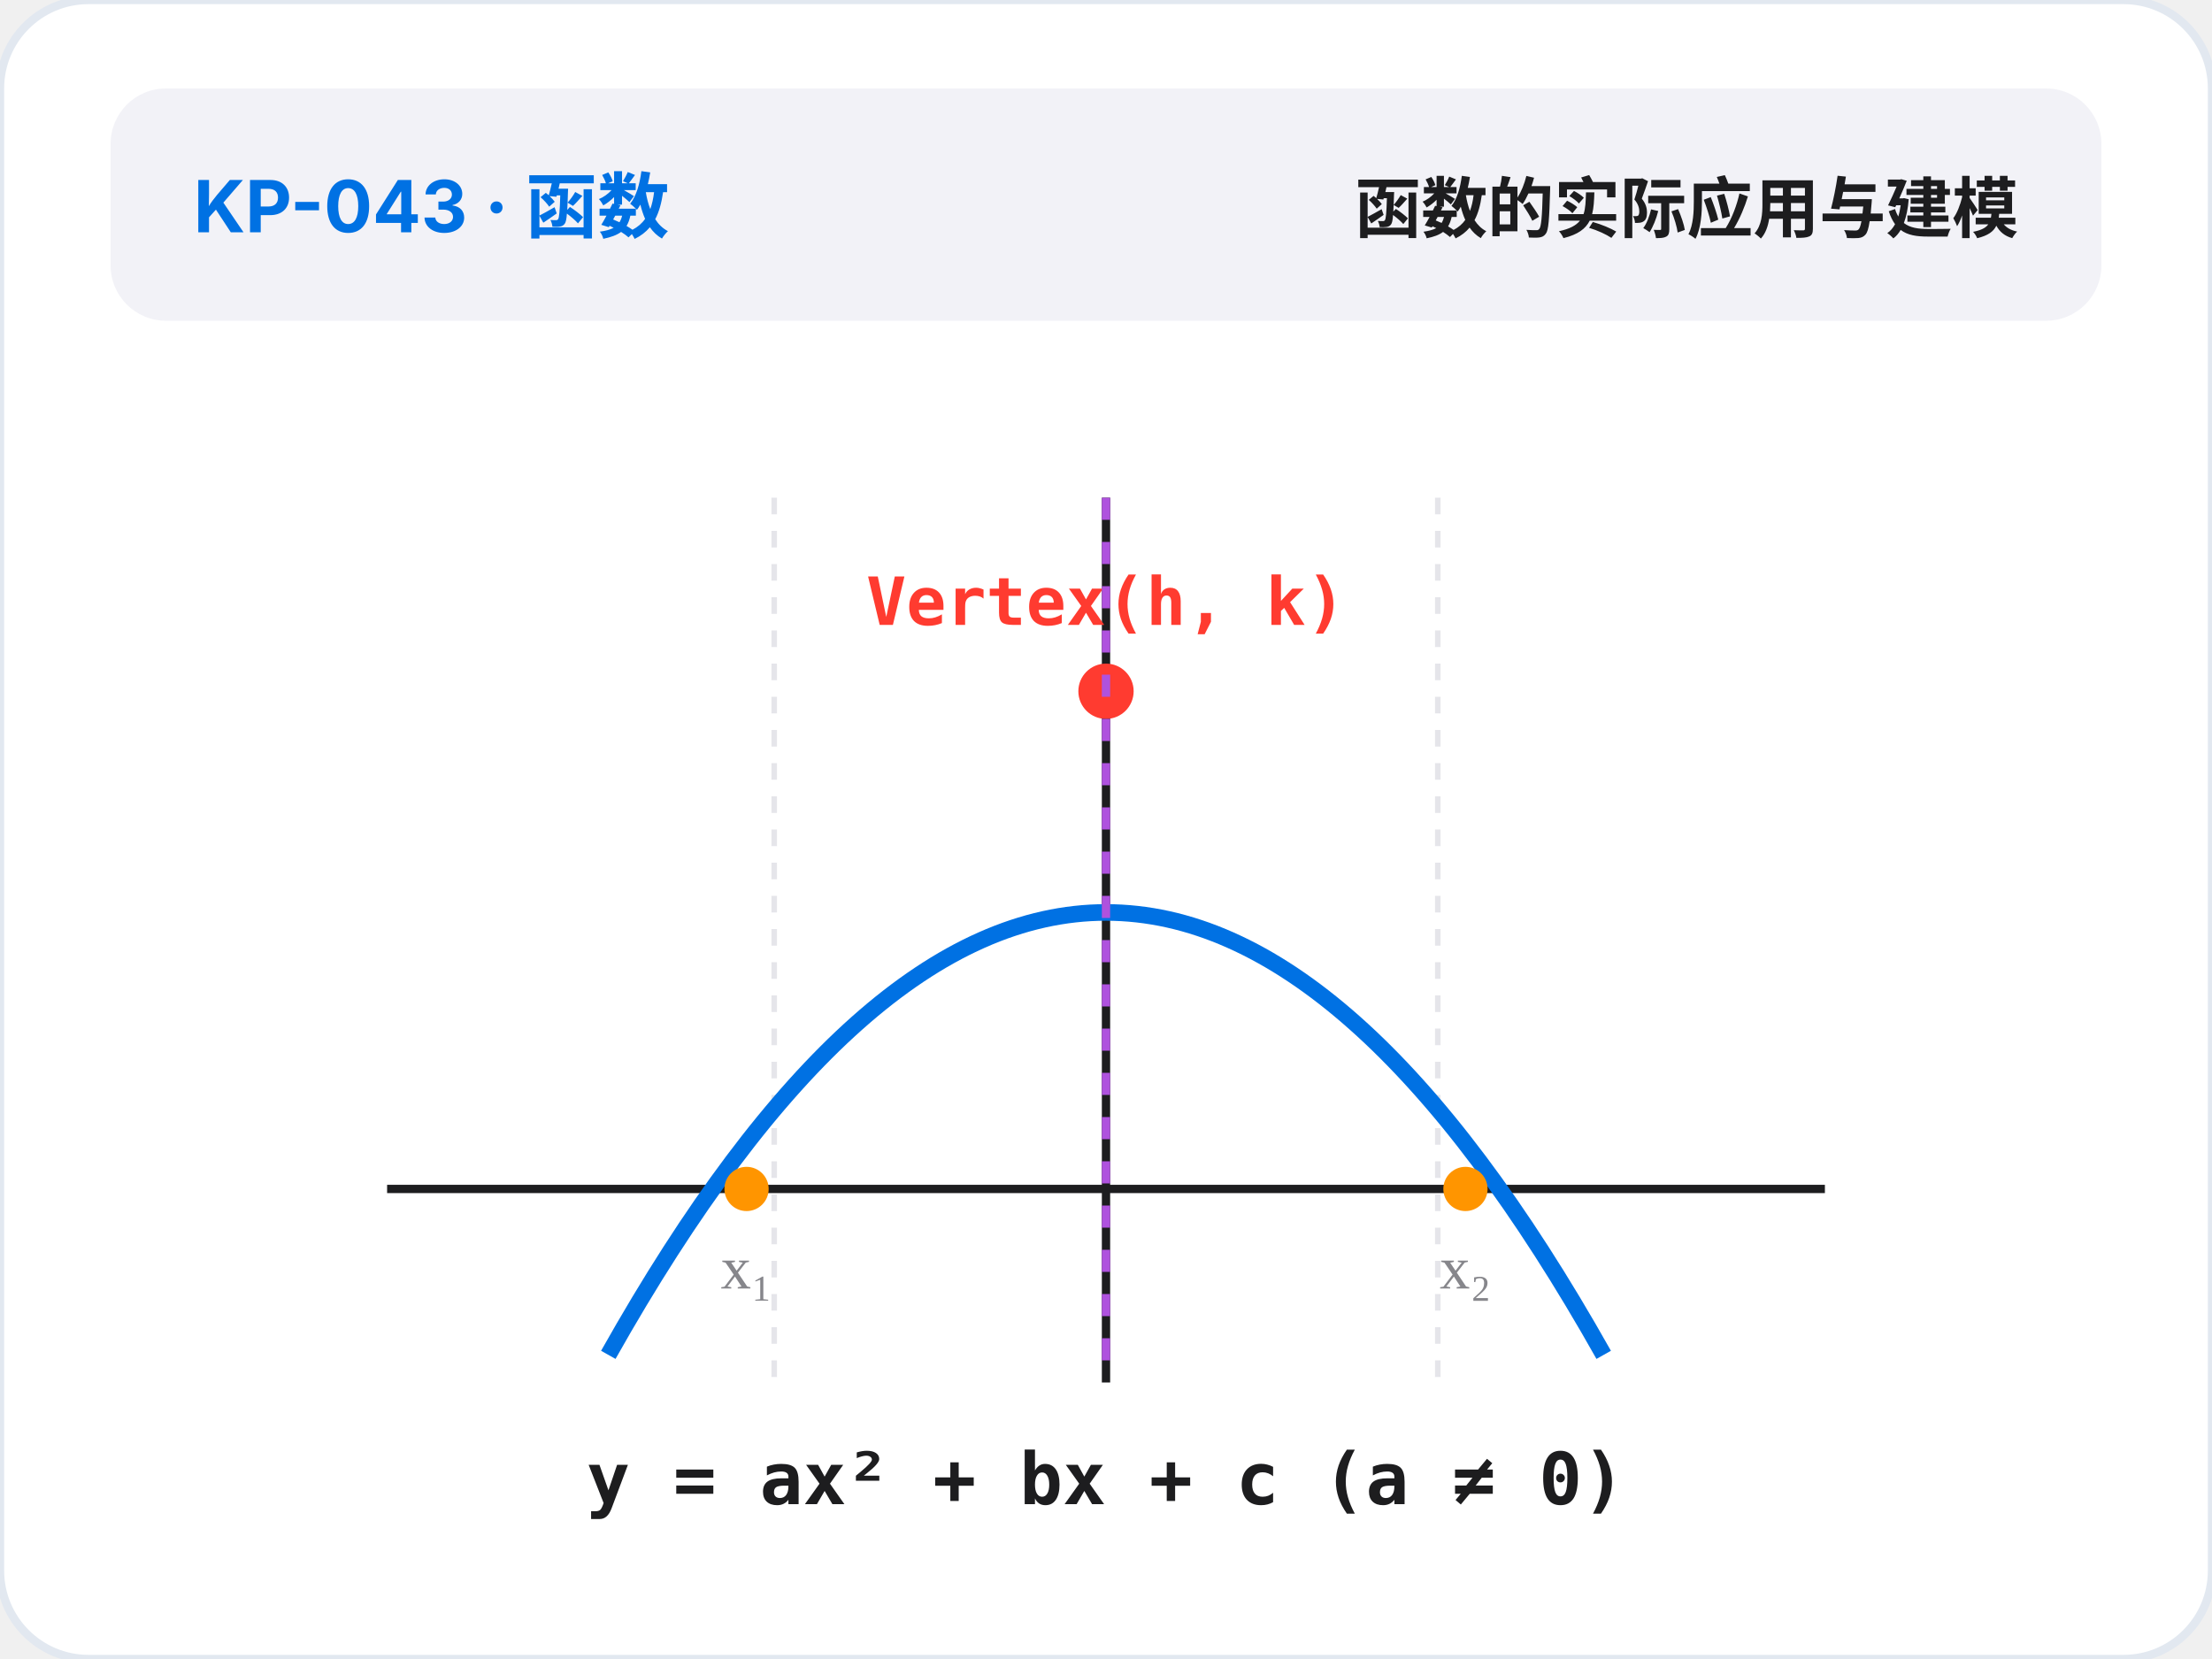
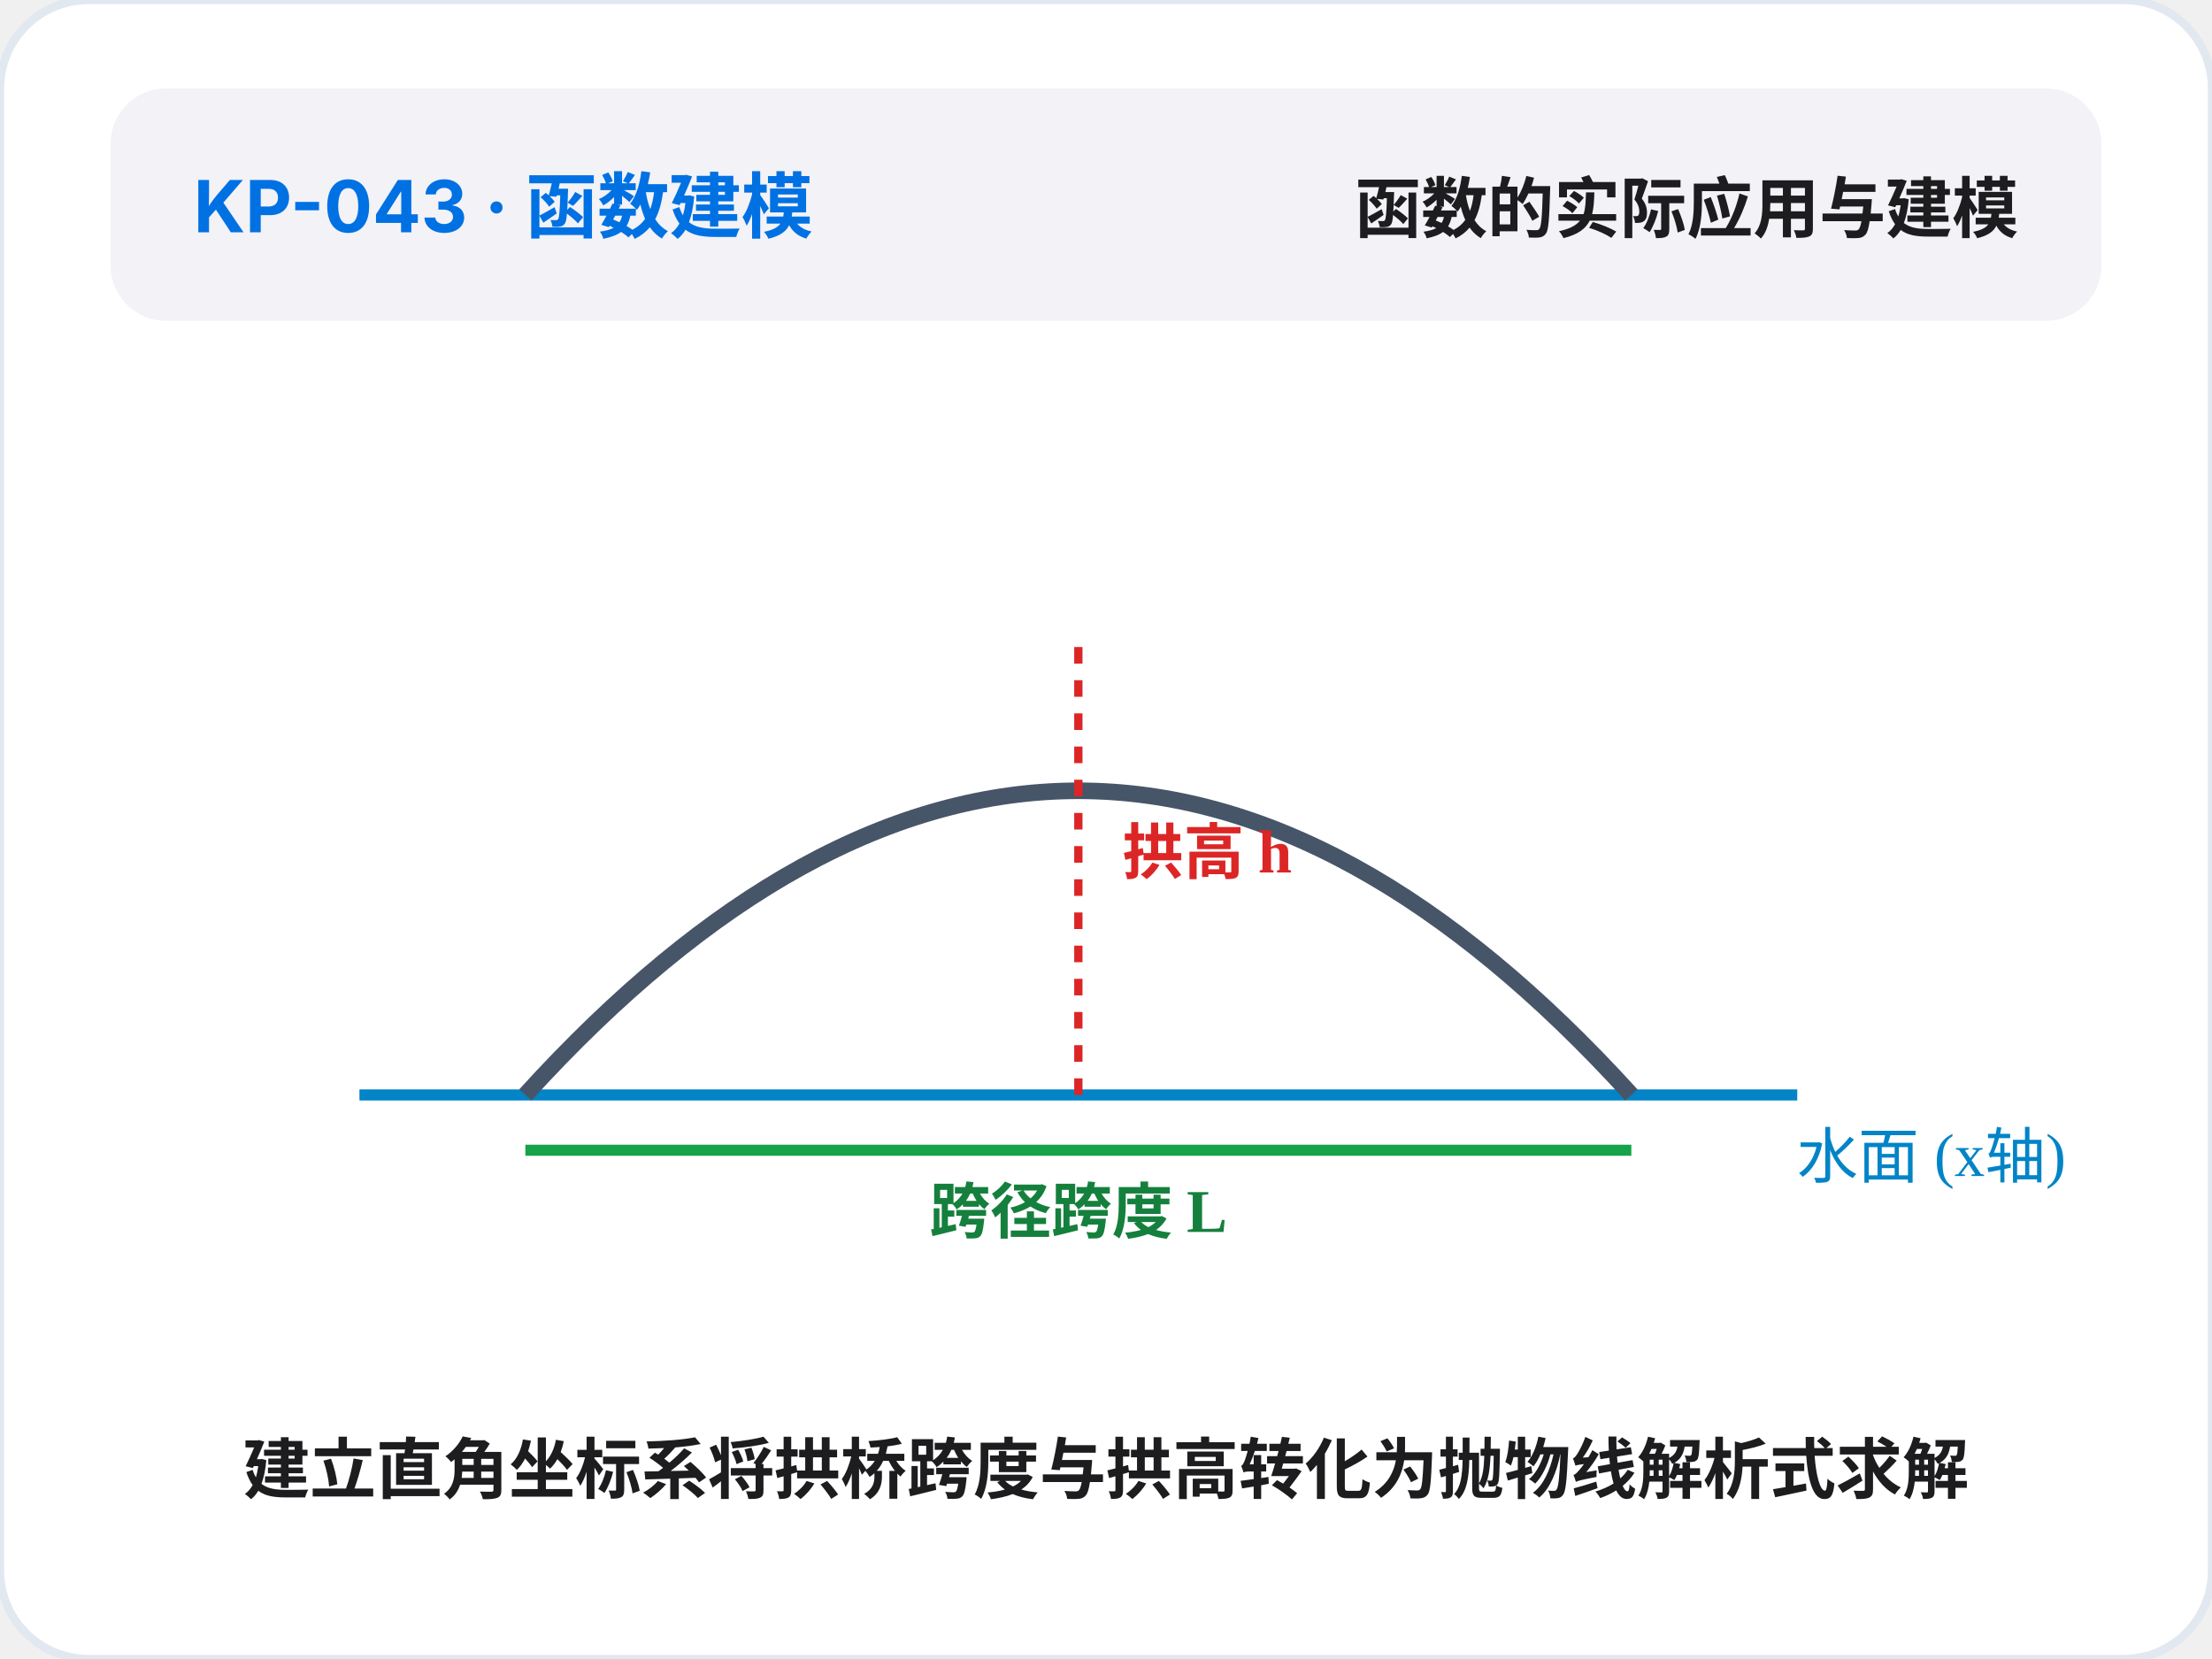
<svg xmlns="http://www.w3.org/2000/svg" viewBox="0 0 400 300" preserveAspectRatio="xMidYMid meet" width="100%" height="100%">
  <rect width="400" height="300" rx="16" fill="#ffffff" stroke="#e2e8f0" stroke-width="1.5" />
  <rect x="20" y="16" width="360" height="42" rx="10" fill="#f2f2f7" />
-   <text x="35" y="42" font-family="-apple-system, sans-serif" font-size="13" font-weight="700" fill="#0071e3">KP-043 · 函数</text>
+   <text x="35" y="42" font-family="-apple-system, sans-serif" font-size="13" font-weight="700" fill="#0071e3">KP-043 · 函数建模</text>
  <text x="365" y="42" text-anchor="end" font-family="-apple-system, sans-serif" font-size="12" font-weight="600" fill="#1d1d1f">函数的实际应用与建模</text>
-   <g transform="translate(50, 75)">
-     <line class="layer-stage-1" x1="20" y1="140" x2="280" y2="140" stroke="#1d1d1f" stroke-width="1.5" />
-     <line class="layer-stage-1" x1="150" y1="15" x2="150" y2="175" stroke="#1d1d1f" stroke-width="1.5" />
-     <line class="layer-stage-4" x1="90" y1="15" x2="90" y2="175" stroke="#e5e5ea" stroke-width="1" stroke-dasharray="3,3" />
-     <line class="layer-stage-4" x1="210" y1="15" x2="210" y2="175" stroke="#e5e5ea" stroke-width="1" stroke-dasharray="3,3" />
-     <path class="layer-stage-1" d="M 60 170 Q 150 10 240 170" fill="none" stroke="#0071e3" stroke-width="3" />
-     <circle class="layer-stage-4" cx="150" cy="50" r="5" fill="#ff3b30" />
-     <text class="layer-stage-4" x="150" y="38" text-anchor="middle" font-family="monospace" font-size="12" font-weight="bold" fill="#ff3b30">Vertex(h, k)</text>
-     <line class="layer-stage-4" x1="150" y1="15" x2="150" y2="175" stroke="#af52de" stroke-width="1.5" stroke-dasharray="4,4" />
-     <circle class="layer-stage-2" cx="85" cy="140" r="4" fill="#ff9500" />
-     <circle class="layer-stage-2" cx="215" cy="140" r="4" fill="#ff9500" />
-     <text class="layer-stage-3 formal-labels" x="85" y="158" text-anchor="middle" font-size="11" fill="#86868b">x₁</text>
-     <text class="layer-stage-3 formal-labels" x="215" y="158" text-anchor="middle" font-size="11" fill="#86868b">x₂</text>
+   <g transform="translate(45, 68)">
+     <line class="layer-stage-1" x1="20" y1="130" x2="280" y2="130" stroke="#0284c7" stroke-width="2" />
+     <text class="layer-stage-1" x="280" y="145" font-size="11" fill="#0284c7">水面 (x轴)</text>
+     <path class="layer-stage-2" d="M50,130 Q150,20 250,130" fill="none" stroke="#475569" stroke-width="3" />
+     <line class="layer-stage-3 formal-labels" x1="150" y1="130" x2="150" y2="48" stroke="#dc2626" stroke-width="1.5" stroke-dasharray="3 3" />
+     <text class="layer-stage-3 formal-labels" x="158" y="90" font-size="11" font-weight="bold" fill="#dc2626">拱高 h</text>
+     <line class="layer-stage-4" x1="50" y1="140" x2="250" y2="140" stroke="#16a34a" stroke-width="2" />
+     <text class="layer-stage-4" x="150" y="155" text-anchor="middle" font-size="11" font-weight="bold" fill="#15803d">跨径跨度 L</text>
  </g>
-   <text class="layer-stage-4" x="200" y="272" text-anchor="middle" font-family="monospace" font-size="13" font-weight="700" fill="#1d1d1f">y = ax² + bx + c (a ≠ 0)</text>
+   <text class="layer-stage-4" x="200" y="270" text-anchor="middle" font-family="-apple-system, sans-serif" font-size="12" font-weight="600" fill="#1d1d1f">建立直角坐标系将拱桥跨度与拱高转化为抛物线解析式求解</text>
</svg>
